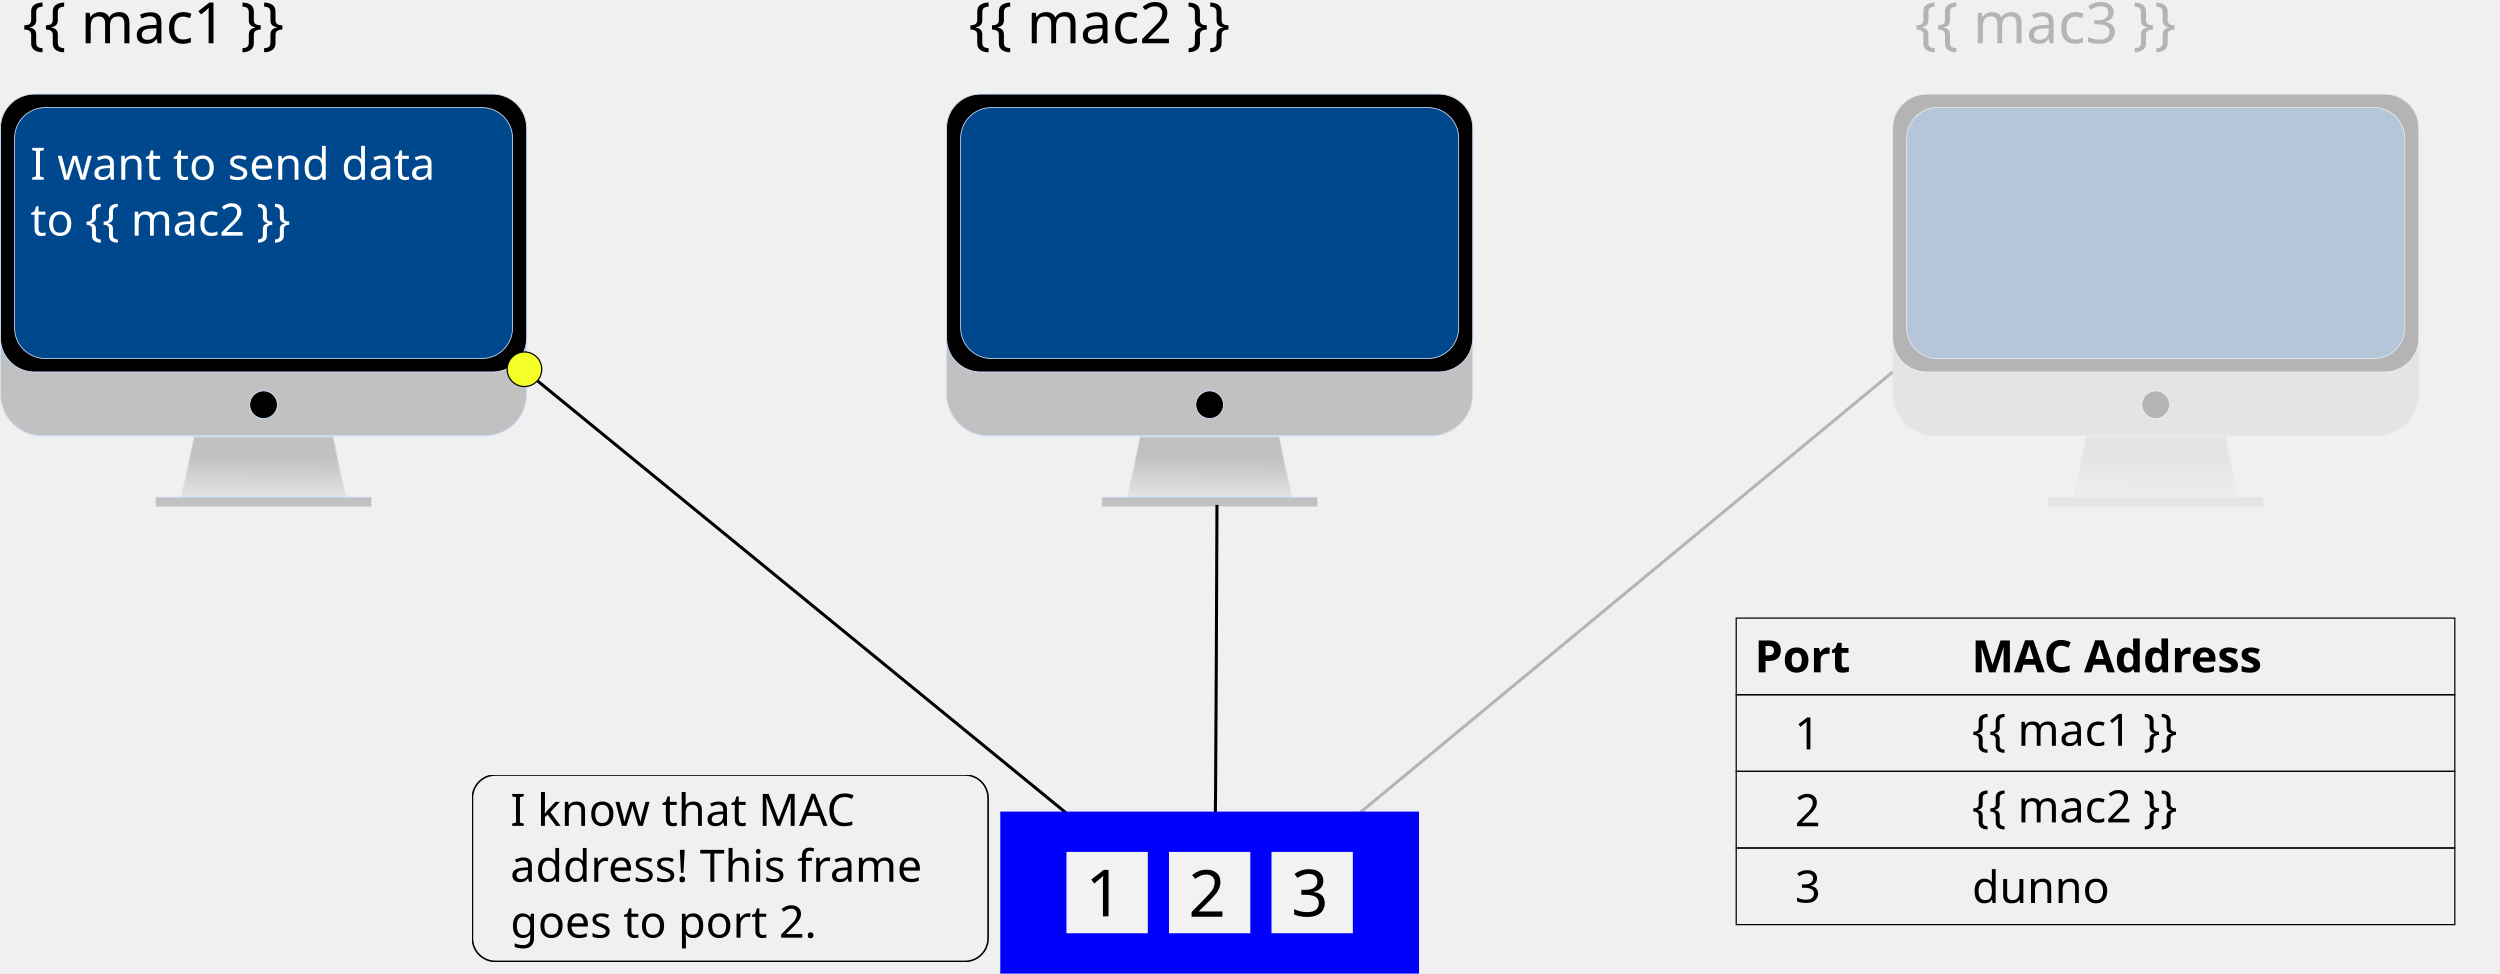
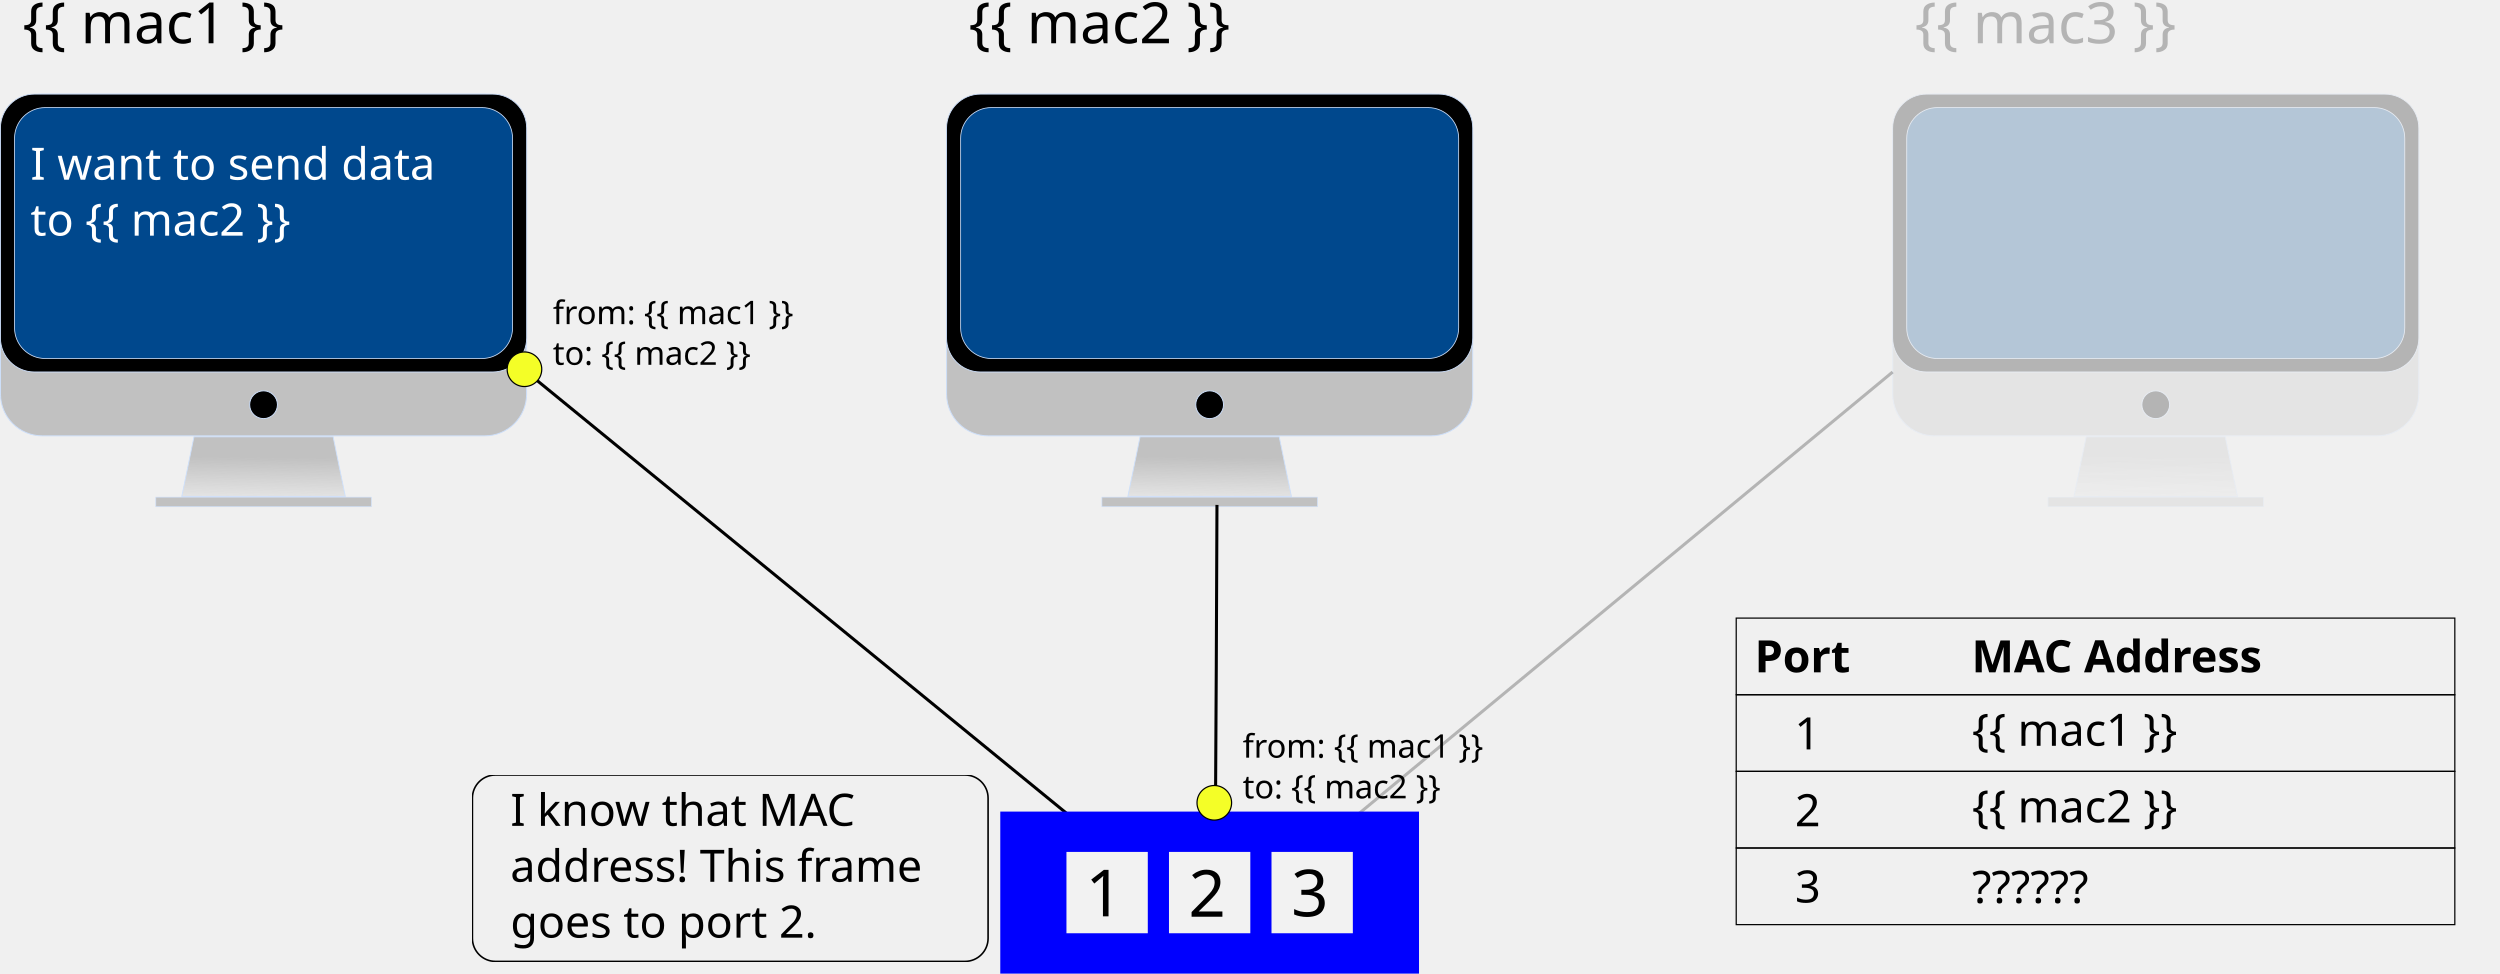
<svg xmlns="http://www.w3.org/2000/svg" xmlns:ns1="http://www.openswatchbook.org/uri/2009/osb" xmlns:xlink="http://www.w3.org/1999/xlink" width="216.818mm" height="84.438mm" viewBox="0 0 216.818 84.438" version="1.1" id="svg-layer2-switch-1-2-animated">
  <defs id="defs2">
    <linearGradient id="linearGradient2842">
      <stop style="stop-color:#c1c1c1;stop-opacity:1;" offset="0" id="stop2838" />
      <stop style="stop-color:#c1c1c1;stop-opacity:0;" offset="1" id="stop2840" />
    </linearGradient>
    <linearGradient id="linearGradient2826" ns1:paint="solid">
      <stop style="stop-color:#c1c1c1;stop-opacity:1;" offset="0" id="stop2824" />
    </linearGradient>
    <linearGradient xlink:href="#linearGradient2842" id="linearGradient2846" gradientUnits="userSpaceOnUse" x1="105.503" y1="83.598" x2="105.442" y2="89.503" />
    <linearGradient xlink:href="#linearGradient2842" id="linearGradient2992" gradientUnits="userSpaceOnUse" x1="105.503" y1="83.598" x2="105.442" y2="89.503" />
    <linearGradient xlink:href="#linearGradient2842" id="linearGradient999" gradientUnits="userSpaceOnUse" x1="105.503" y1="83.598" x2="105.442" y2="89.503" />
    <filter style="color-interpolation-filters:sRGB" id="filter1090" x="-4.6243867e-06" width="1" y="-4.989477e-06" height="1">
      <feGaussianBlur stdDeviation="1.0557142e-05" id="feGaussianBlur1092" />
    </filter>
    <filter style="color-interpolation-filters:sRGB" id="filter1154" x="-8.1687801e-07" width="1" y="-2.2599193e-06" height="1">
      <feGaussianBlur stdDeviation="1.5222095e-05" id="feGaussianBlur1156" />
    </filter>
  </defs>
  <g id="layer2">
    <rect style="opacity:1;fill:none;stroke:#000000;stroke-width:0.106;stroke-miterlimit:4;stroke-dasharray:none;stroke-opacity:1" id="rectAddressTableHeader" width="62.323" height="6.646" x="159.406" y="97.352" ry="0" rx="0" class="svg-box-primary" transform="translate(-8.828989,-43.74616)" />
    <rect style="fill:none;stroke:#000000;stroke-width:0.106;stroke-miterlimit:4;stroke-dasharray:none;stroke-opacity:1" id="rectAddressTableRow1" width="62.323" height="6.646" x="159.406" y="103.999" ry="0" rx="0" transform="translate(-8.828989,-43.74616)" class="svg-box" />
    <rect style="fill:none;stroke:#000000;stroke-width:0.106;stroke-miterlimit:4;stroke-dasharray:none;stroke-opacity:1" id="rectAddressTableRow2" width="62.323" height="6.646" x="159.406" y="110.645" ry="0" rx="0" transform="translate(-8.828989,-43.74616)" class="svg-box" />
    <rect style="fill:none;stroke:#000000;stroke-width:0.106;stroke-miterlimit:4;stroke-dasharray:none;stroke-opacity:1" id="rectAddressTableRow3" width="62.323" height="6.646" x="159.406" y="117.291" ry="0" rx="0" transform="translate(-8.828989,-43.74616)" class="svg-box" />
  </g>
  <g id="layer1" transform="translate(-8.828989,-43.74616)" style="opacity:0.999">
    <g id="gComputerAndMac1" transform="translate(0,-0.2672695)">
      <g id="gComputer1" transform="matrix(0.7977855,0,0,0.7977855,-52.08127,16.99573)">
        <rect style="opacity:0.997;fill:#c1c1c1;fill-opacity:1;stroke:#cddffa;stroke-width:0.106;stroke-miterlimit:4;stroke-dasharray:none;stroke-dashoffset:0;stroke-opacity:1" id="rectComputer1" width="57.196" height="37.15" x="76.402" y="44.099" ry="4.544" />
        <rect style="opacity:0.997;fill:#000000;fill-opacity:1;stroke:#cddffa;stroke-width:0.096;stroke-miterlimit:4;stroke-dasharray:none;stroke-dashoffset:0;stroke-opacity:1" id="rectMonitor1" width="57.206" height="30.212" x="76.397" y="44.094" ry="3.695" />
        <rect style="opacity:0.997;fill:#00488d;fill-opacity:1;stroke:#cddffa;stroke-width:0.088;stroke-miterlimit:4;stroke-dasharray:none;stroke-dashoffset:0;stroke-opacity:1" id="rectScreen1" width="54.14" height="27.279" x="77.93" y="45.561" ry="3.336" />
        <circle style="opacity:0.997;fill:#000000;fill-opacity:1;stroke:#cddffa;stroke-width:0.106;stroke-miterlimit:4;stroke-dasharray:none;stroke-dashoffset:0;stroke-opacity:1" id="pathLogo1" cx="105" cy="77.863" r="1.512" />
        <path id="rectStand1" style="opacity:0.997;mix-blend-mode:normal;fill:url(#linearGradient2846);fill-opacity:1;stroke:#cddffa;stroke-width:0.096;stroke-miterlimit:4;stroke-dasharray:none;stroke-dashoffset:0;stroke-opacity:1" d="m 97.435,81.351 h 15.129 l 1.323,6.478 H 96.112 Z" />
        <rect style="opacity:0.997;fill:#c1c1c1;fill-opacity:1;stroke:#cddffa;stroke-width:0.068;stroke-miterlimit:4;stroke-dasharray:none;stroke-dashoffset:0;stroke-opacity:1" id="rectStandBase1" width="23.424" height="1.04" x="93.288" y="87.91" ry="0.52" rx="0" />
      </g>
      <text xml:space="preserve" style="font-style:normal;font-variant:normal;font-weight:normal;font-stretch:normal;font-size:4.939px;line-height:1.25;font-family:sans-serif;-inkscape-font-specification:'sans-serif, Normal';font-variant-ligatures:normal;font-variant-caps:normal;font-variant-numeric:normal;font-variant-east-asian:normal;fill:#000000;fill-opacity:1;stroke:none;stroke-width:0.265" x="10.797" y="47.766" id="textMac1">
        <tspan id="tspan2850" x="10.797" y="47.766" style="font-style:normal;font-variant:normal;font-weight:normal;font-stretch:normal;font-size:4.939px;font-family:sans-serif;-inkscape-font-specification:'sans-serif, Normal';font-variant-ligatures:normal;font-variant-caps:normal;font-variant-numeric:normal;font-variant-east-asian:normal;stroke-width:0.265">{{ mac1 }}</tspan>
      </text>
    </g>
    <g id="gComputerAndMac2" transform="translate(82.05174,-0.2672695)">
      <g id="gComputer2" transform="matrix(0.7977855,0,0,0.7977855,-52.08127,16.99573)">
        <rect style="opacity:0.997;fill:#c1c1c1;fill-opacity:1;stroke:#cddffa;stroke-width:0.106;stroke-miterlimit:4;stroke-dasharray:none;stroke-dashoffset:0;stroke-opacity:1" id="rectComputer2" width="57.196" height="37.15" x="76.402" y="44.099" ry="4.544" />
        <rect style="opacity:0.997;fill:#000000;fill-opacity:1;stroke:#cddffa;stroke-width:0.096;stroke-miterlimit:4;stroke-dasharray:none;stroke-dashoffset:0;stroke-opacity:1" id="rectMonitor2" width="57.206" height="30.212" x="76.397" y="44.094" ry="3.695" />
        <rect style="opacity:0.997;fill:#00488d;fill-opacity:1;stroke:#cddffa;stroke-width:0.088;stroke-miterlimit:4;stroke-dasharray:none;stroke-dashoffset:0;stroke-opacity:1" id="rectScreen2" width="54.14" height="27.279" x="77.93" y="45.561" ry="3.336" />
        <circle style="opacity:0.997;fill:#000000;fill-opacity:1;stroke:#cddffa;stroke-width:0.106;stroke-miterlimit:4;stroke-dasharray:none;stroke-dashoffset:0;stroke-opacity:1" id="circleLogo2" cx="105" cy="77.863" r="1.512" />
        <path id="pathStand2" style="opacity:0.997;mix-blend-mode:normal;fill:url(#linearGradient2992);fill-opacity:1;stroke:#cddffa;stroke-width:0.096;stroke-miterlimit:4;stroke-dasharray:none;stroke-dashoffset:0;stroke-opacity:1" d="m 97.435,81.351 h 15.129 l 1.323,6.478 H 96.112 Z" />
        <rect style="opacity:0.997;fill:#c1c1c1;fill-opacity:1;stroke:#cddffa;stroke-width:0.068;stroke-miterlimit:4;stroke-dasharray:none;stroke-dashoffset:0;stroke-opacity:1" id="rectStandBase2" width="23.424" height="1.04" x="93.288" y="87.91" ry="0.52" rx="0" />
      </g>
      <text xml:space="preserve" style="font-style:normal;font-variant:normal;font-weight:normal;font-stretch:normal;font-size:4.939px;line-height:1.25;font-family:sans-serif;-inkscape-font-specification:'sans-serif, Normal';font-variant-ligatures:normal;font-variant-caps:normal;font-variant-numeric:normal;font-variant-east-asian:normal;fill:#000000;fill-opacity:1;stroke:none;stroke-width:0.265" x="10.797" y="47.766" id="textMac2">
        <tspan id="tspan2994" x="10.797" y="47.766">{{ mac2 }}</tspan>
      </text>
    </g>
    <g id="gComputerAndMac3" transform="translate(164.1035,-0.2672695)" style="opacity:0.25">
      <g id="gComputer3" transform="matrix(0.7977855,0,0,0.7977855,-52.08127,16.99573)">
        <rect style="opacity:0.997;fill:#c1c1c1;fill-opacity:1;stroke:#cddffa;stroke-width:0.106;stroke-miterlimit:4;stroke-dasharray:none;stroke-dashoffset:0;stroke-opacity:1" id="rectComputer3" width="57.196" height="37.15" x="76.402" y="44.099" ry="4.544" />
        <rect style="opacity:0.997;fill:#000000;fill-opacity:1;stroke:#cddffa;stroke-width:0.096;stroke-miterlimit:4;stroke-dasharray:none;stroke-dashoffset:0;stroke-opacity:1" id="rectMonitor3" width="57.206" height="30.212" x="76.397" y="44.094" ry="3.695" />
        <rect style="opacity:0.997;fill:#00488d;fill-opacity:1;stroke:#cddffa;stroke-width:0.088;stroke-miterlimit:4;stroke-dasharray:none;stroke-dashoffset:0;stroke-opacity:1" id="rectScreen3" width="54.14" height="27.279" x="77.93" y="45.561" ry="3.336" />
        <circle style="opacity:0.997;fill:#000000;fill-opacity:1;stroke:#cddffa;stroke-width:0.106;stroke-miterlimit:4;stroke-dasharray:none;stroke-dashoffset:0;stroke-opacity:1" id="circleLogo3" cx="105" cy="77.863" r="1.512" />
        <path id="pathStand3" style="opacity:0.997;mix-blend-mode:normal;fill:url(#linearGradient999);fill-opacity:1;stroke:#cddffa;stroke-width:0.096;stroke-miterlimit:4;stroke-dasharray:none;stroke-dashoffset:0;stroke-opacity:1" d="m 97.435,81.351 h 15.129 l 1.323,6.478 H 96.112 Z" />
        <rect style="opacity:0.997;fill:#c1c1c1;fill-opacity:1;stroke:#cddffa;stroke-width:0.068;stroke-miterlimit:4;stroke-dasharray:none;stroke-dashoffset:0;stroke-opacity:1" id="rectStandBase3" width="23.424" height="1.04" x="93.288" y="87.91" ry="0.52" rx="0" />
      </g>
      <text xml:space="preserve" style="font-style:normal;font-variant:normal;font-weight:normal;font-stretch:normal;font-size:4.939px;line-height:1.25;font-family:sans-serif;-inkscape-font-specification:'sans-serif, Normal';font-variant-ligatures:normal;font-variant-caps:normal;font-variant-numeric:normal;font-variant-east-asian:normal;fill:#000000;fill-opacity:1;stroke:none;stroke-width:0.265" x="10.797" y="47.766" id="textMac3">
        <tspan id="tspan1001" x="10.797" y="47.766">{{ mac3 }}</tspan>
      </text>
    </g>
    <path style="fill:none;stroke:#000000;stroke-width:0.265px;stroke-linecap:butt;stroke-linejoin:miter;stroke-opacity:1" d="M 54.505,76.009 C 71.289,89.727 88.072,103.445 104.854,117.163" id="pathComputer1" />
    <path style="fill:none;stroke:#000000;stroke-width:0.265px;stroke-linecap:butt;stroke-linejoin:miter;stroke-opacity:1" d="m 114.373,87.535 c -0.04,9.837 -0.079,19.673 -0.119,24.671 -0.04,4.998 -0.079,5.156 -0.119,5.315" id="pathComputer2" />
    <path style="opacity:0.25;fill:none;stroke:#000000;stroke-width:0.265px;stroke-linecap:butt;stroke-linejoin:miter;stroke-opacity:1" d="m 172.971,76.009 c -16.677,13.797 -33.353,27.595 -50.03,41.392" id="pathComputer3" />
    <g id="gSwitch">
      <rect style="fill:#0000ff;stroke:none;stroke-width:0.235;stroke-miterlimit:4;stroke-dasharray:none;stroke-opacity:1" id="rectSwitchChasis" width="36.315" height="14.051" x="95.581" y="114.133" />
      <g id="gSwitchPorts">
        <g id="gSwitchPort1">
          <rect style="fill:#f2f2f2;stroke:none;stroke-width:0.172;stroke-miterlimit:4;stroke-dasharray:none;stroke-opacity:1;filter:url(#filter1090)" id="rectSwitchPort1" width="5.479" height="5.078" x="54.657" y="94.613" transform="matrix(1.287503,0,0,1.38915,30.9485,-13.8011)" />
          <text xml:space="preserve" style="font-style:normal;font-variant:normal;font-weight:normal;font-stretch:normal;font-size:5.644px;line-height:1.25;font-family:sans-serif;-inkscape-font-specification:'sans-serif, Normal';font-variant-ligatures:normal;font-variant-caps:normal;font-variant-numeric:normal;font-variant-east-asian:normal;fill:#000000;fill-opacity:1;stroke:none;stroke-width:0.265" x="102.969" y="123.217" id="textPort1">
            <tspan id="tspan1151" x="102.969" y="123.217" style="font-style:normal;font-variant:normal;font-weight:normal;font-stretch:normal;font-size:5.644px;font-family:sans-serif;-inkscape-font-specification:'sans-serif, Normal';font-variant-ligatures:normal;font-variant-caps:normal;font-variant-numeric:normal;font-variant-east-asian:normal;stroke-width:0.265">1</tspan>
          </text>
        </g>
        <g id="gSwitchPort2">
          <rect style="fill:#f2f2f2;stroke:none;stroke-width:0.172;stroke-miterlimit:4;stroke-dasharray:none;stroke-opacity:1;filter:url(#filter1090)" id="rectSwitchPort2" width="5.479" height="5.078" x="54.657" y="94.613" transform="matrix(1.287503,0,0,1.38915,39.84026,-13.8011)" />
          <text xml:space="preserve" style="font-style:normal;font-variant:normal;font-weight:normal;font-stretch:normal;font-size:5.644px;line-height:1.25;font-family:sans-serif;-inkscape-font-specification:'sans-serif, Normal';font-variant-ligatures:normal;font-variant-caps:normal;font-variant-numeric:normal;font-variant-east-asian:normal;fill:#000000;fill-opacity:1;stroke:none;stroke-width:0.265" x="111.905" y="123.253" id="textPort2">
            <tspan id="tspan1165" x="111.905" y="123.253">2</tspan>
          </text>
        </g>
        <g id="gSwitchPort3">
          <rect style="fill:#f2f2f2;stroke:none;stroke-width:0.172;stroke-miterlimit:4;stroke-dasharray:none;stroke-opacity:1;filter:url(#filter1090)" id="rectSwitchPort3" width="5.479" height="5.078" x="54.657" y="94.613" transform="matrix(1.287503,0,0,1.38915,48.73201,-13.8011)" />
          <text xml:space="preserve" style="font-style:normal;font-variant:normal;font-weight:normal;font-stretch:normal;font-size:5.644px;line-height:1.25;font-family:sans-serif;-inkscape-font-specification:'sans-serif, Normal';font-variant-ligatures:normal;font-variant-caps:normal;font-variant-numeric:normal;font-variant-east-asian:normal;fill:#000000;fill-opacity:1;stroke:none;stroke-width:0.265" x="120.818" y="123.21" id="textSwitchPort3">
            <tspan id="tspan1163" x="120.818" y="123.21">3</tspan>
          </text>
        </g>
      </g>
    </g>
    <text xml:space="preserve" x="161.013" y="102.053" id="textAddressTableHeaderPort" class="svg-text-primary">
      <tspan id="tspan924" x="161.013" y="102.053" style="font-style:normal;font-variant:normal;font-weight:bold;font-stretch:normal;font-size:3.881px;font-family:sans-serif;-inkscape-font-specification:'sans-serif, Bold';font-variant-ligatures:normal;font-variant-caps:normal;font-variant-numeric:normal;font-variant-east-asian:normal;stroke-width:0.265">Port</tspan>
    </text>
    <text xml:space="preserve" style="font-style:normal;font-variant:normal;font-weight:normal;font-stretch:normal;font-size:3.881px;line-height:1.25;font-family:sans-serif;-inkscape-font-specification:'sans-serif, Normal';font-variant-ligatures:normal;font-variant-caps:normal;font-variant-numeric:normal;font-variant-east-asian:normal;fill:#000000;fill-opacity:1;stroke:none;stroke-width:0.265" x="164.465" y="108.737" id="textAddressTablePort1">
      <tspan id="tspan938" x="164.465" y="108.737">1</tspan>
    </text>
    <text xml:space="preserve" style="font-style:normal;font-variant:normal;font-weight:normal;font-stretch:normal;font-size:3.881px;line-height:1.25;font-family:sans-serif;-inkscape-font-specification:'sans-serif, Normal';font-variant-ligatures:normal;font-variant-caps:normal;font-variant-numeric:normal;font-variant-east-asian:normal;fill:#000000;fill-opacity:1;stroke:none;stroke-width:0.265" x="164.495" y="115.408" id="textAddressTablePort2">
      <tspan id="tspan944" x="164.495" y="115.408">2</tspan>
    </text>
    <text xml:space="preserve" style="font-style:normal;font-variant:normal;font-weight:normal;font-stretch:normal;font-size:3.881px;line-height:1.25;font-family:sans-serif;-inkscape-font-specification:'sans-serif, Normal';font-variant-ligatures:normal;font-variant-caps:normal;font-variant-numeric:normal;font-variant-east-asian:normal;fill:#000000;fill-opacity:1;stroke:none;stroke-width:0.265" x="164.509" y="122.025" id="textAddressTablePort3">
      <tspan id="tspan950" x="164.509" y="122.025">3</tspan>
    </text>
    <text xml:space="preserve" style="font-style:normal;font-variant:normal;font-weight:normal;font-stretch:normal;font-size:3.881px;line-height:1.25;font-family:sans-serif;-inkscape-font-specification:'sans-serif, Normal';font-variant-ligatures:normal;font-variant-caps:normal;font-variant-numeric:normal;font-variant-east-asian:normal;fill:#000000;fill-opacity:1;stroke:none;stroke-width:0.265" x="179.86" y="108.425" id="textAddressTableMac1">
      <tspan id="tspan956" x="179.86" y="108.425">{{ mac1 }}</tspan>
    </text>
    <text xml:space="preserve" style="font-style:normal;font-variant:normal;font-weight:normal;font-stretch:normal;font-size:3.881px;line-height:1.25;font-family:sans-serif;-inkscape-font-specification:'sans-serif, Normal';font-variant-ligatures:normal;font-variant-caps:normal;font-variant-numeric:normal;font-variant-east-asian:normal;fill:#000000;fill-opacity:1;stroke:none;stroke-width:0.265" x="179.86" y="115.071" id="textAddressTableMac2">
      <tspan id="tspan962" x="179.86" y="115.071">{{ mac2 }}</tspan>
    </text>
    <text xml:space="preserve" style="font-style:normal;font-variant:normal;font-weight:normal;font-stretch:normal;font-size:3.881px;line-height:1.25;font-family:sans-serif;-inkscape-font-specification:'sans-serif, Normal';font-variant-ligatures:normal;font-variant-caps:normal;font-variant-numeric:normal;font-variant-east-asian:normal;fill:#000000;fill-opacity:1;stroke:none;stroke-width:0.265" x="179.86" y="122.059" id="textAddressTableMac3">
-       <tspan id="tspan970" x="179.86" y="122.059">dunno</tspan>
+       <tspan id="tspan970" x="179.86" y="122.059">??????</tspan>
    </text>
    <text xml:space="preserve" x="179.827" y="102.053" id="textAddressTableHeaderMacAddress" class="svg-text-primary" style="font-style:normal;font-variant:normal;font-weight:bold;font-stretch:normal;font-size:3.881px;font-family:sans-serif;-inkscape-font-specification:'sans-serif, Bold';font-variant-ligatures:normal;font-variant-caps:normal;font-variant-numeric:normal;font-variant-east-asian:normal">
      <tspan id="tspan1713" x="179.827" y="102.053">MAC Address</tspan>
    </text>
    <text xml:space="preserve" style="font-style:normal;font-variant:normal;font-weight:normal;font-stretch:normal;font-size:3.881px;line-height:1.25;font-family:sans-serif;-inkscape-font-specification:'sans-serif, Normal';font-variant-ligatures:normal;font-variant-caps:normal;font-variant-numeric:normal;font-variant-east-asian:normal;opacity:0.999;fill:#ffffff;fill-opacity:1;stroke:none;stroke-width:0.265" x="11.47" y="59.334" id="textMessage1">
      <tspan id="tspan2543" x="11.47" y="59.334">I want to send data</tspan>
      <tspan id="tspan2545" x="11.47" y="64.185">to {{ mac2 }}</tspan>
    </text>
    <g id="gMessage2" style="filter:url(#filter1154)" transform="translate(-63.03448,15.47893)">
      <rect style="opacity:0.999;fill:none;stroke:#000000;stroke-width:0.14;stroke-miterlimit:4;stroke-dasharray:none;stroke-opacity:1" id="rectMessage2" width="44.723" height="16.166" x="112.834" y="95.481" ry="2" class="svg-box-secondary" />
      <text xml:space="preserve" style="font-style:normal;font-variant:normal;font-weight:normal;font-stretch:normal;font-size:3.881px;line-height:1.25;font-family:sans-serif;-inkscape-font-specification:'sans-serif, Normal';font-variant-ligatures:normal;font-variant-caps:normal;font-variant-numeric:normal;font-variant-east-asian:normal;opacity:0.998;fill:#000000;fill-opacity:1;stroke:none;stroke-width:0.265" x="116.13" y="99.89" id="textMessage2">
        <tspan id="tspan1063" x="116.13" y="99.89">I know that MAC</tspan>
        <tspan id="tspan1065" x="116.13" y="104.741">address! This frame</tspan>
        <tspan id="tspan1067" x="116.13" y="109.591">goes to port 2.</tspan>
      </text>
    </g>
-     <circle style="fill:#f4fe27;fill-opacity:1;stroke:#000000;stroke-width:0.106" id="cirDatagram1" cx="54.314" cy="75.77" r="1.5" />
+     <g id="gDatagram1">
+       <circle style="fill:#f4fe27;fill-opacity:1;stroke:#000000;stroke-width:0.106" id="cirDatagram1" cx="54.314" cy="75.77" r="1.5" />
+       <text xml:space="preserve" style="font-style:normal;font-variant:normal;font-weight:normal;font-stretch:normal;font-size:2.822px;line-height:1.25;font-family:sans-serif;-inkscape-font-specification:'sans-serif, Normal';font-variant-ligatures:normal;font-variant-caps:normal;font-variant-numeric:normal;font-variant-east-asian:normal;fill:#000000;fill-opacity:1;stroke:none;stroke-width:0.265" x="56.77" y="71.857" id="textDatagram1">
+         <tspan id="tspan1091" x="56.77" y="71.857" style="font-style:normal;font-variant:normal;font-weight:normal;font-stretch:normal;font-size:2.822px;font-family:sans-serif;-inkscape-font-specification:'sans-serif, Normal';font-variant-ligatures:normal;font-variant-caps:normal;font-variant-numeric:normal;font-variant-east-asian:normal;stroke-width:0.265">from: {{ mac1 }}</tspan>
+         <tspan x="56.77" y="75.385" style="font-style:normal;font-variant:normal;font-weight:normal;font-stretch:normal;font-size:2.822px;font-family:sans-serif;-inkscape-font-specification:'sans-serif, Normal';font-variant-ligatures:normal;font-variant-caps:normal;font-variant-numeric:normal;font-variant-east-asian:normal;stroke-width:0.265" id="tspan1095">to: {{ mac2 }}</tspan>
+       </text>
+     </g>
+     <g id="gDatagram2" style="opacity:0.999" transform="translate(59.82841,37.60095)">
+       <circle style="fill:#f4fe27;fill-opacity:1;stroke:#000000;stroke-width:0.106" id="cirDatagram2" cx="54.314" cy="75.77" r="1.5" />
+       <text xml:space="preserve" style="font-style:normal;font-variant:normal;font-weight:normal;font-stretch:normal;font-size:2.822px;line-height:1.25;font-family:sans-serif;-inkscape-font-specification:'sans-serif, Normal';font-variant-ligatures:normal;font-variant-caps:normal;font-variant-numeric:normal;font-variant-east-asian:normal;fill:#000000;fill-opacity:1;stroke:none;stroke-width:0.265" x="56.77" y="71.857" id="textDatagram2">
+         <tspan id="tspan1091-1" x="56.77" y="71.857" style="font-style:normal;font-variant:normal;font-weight:normal;font-stretch:normal;font-size:2.822px;font-family:sans-serif;-inkscape-font-specification:'sans-serif, Normal';font-variant-ligatures:normal;font-variant-caps:normal;font-variant-numeric:normal;font-variant-east-asian:normal;stroke-width:0.265">from: {{ mac1 }}</tspan>
+         <tspan x="56.77" y="75.385" style="font-style:normal;font-variant:normal;font-weight:normal;font-stretch:normal;font-size:2.822px;font-family:sans-serif;-inkscape-font-specification:'sans-serif, Normal';font-variant-ligatures:normal;font-variant-caps:normal;font-variant-numeric:normal;font-variant-east-asian:normal;stroke-width:0.265" id="tspan1095-5">to: {{ mac2 }}</tspan>
+       </text>
+     </g>
  </g>
</svg>
